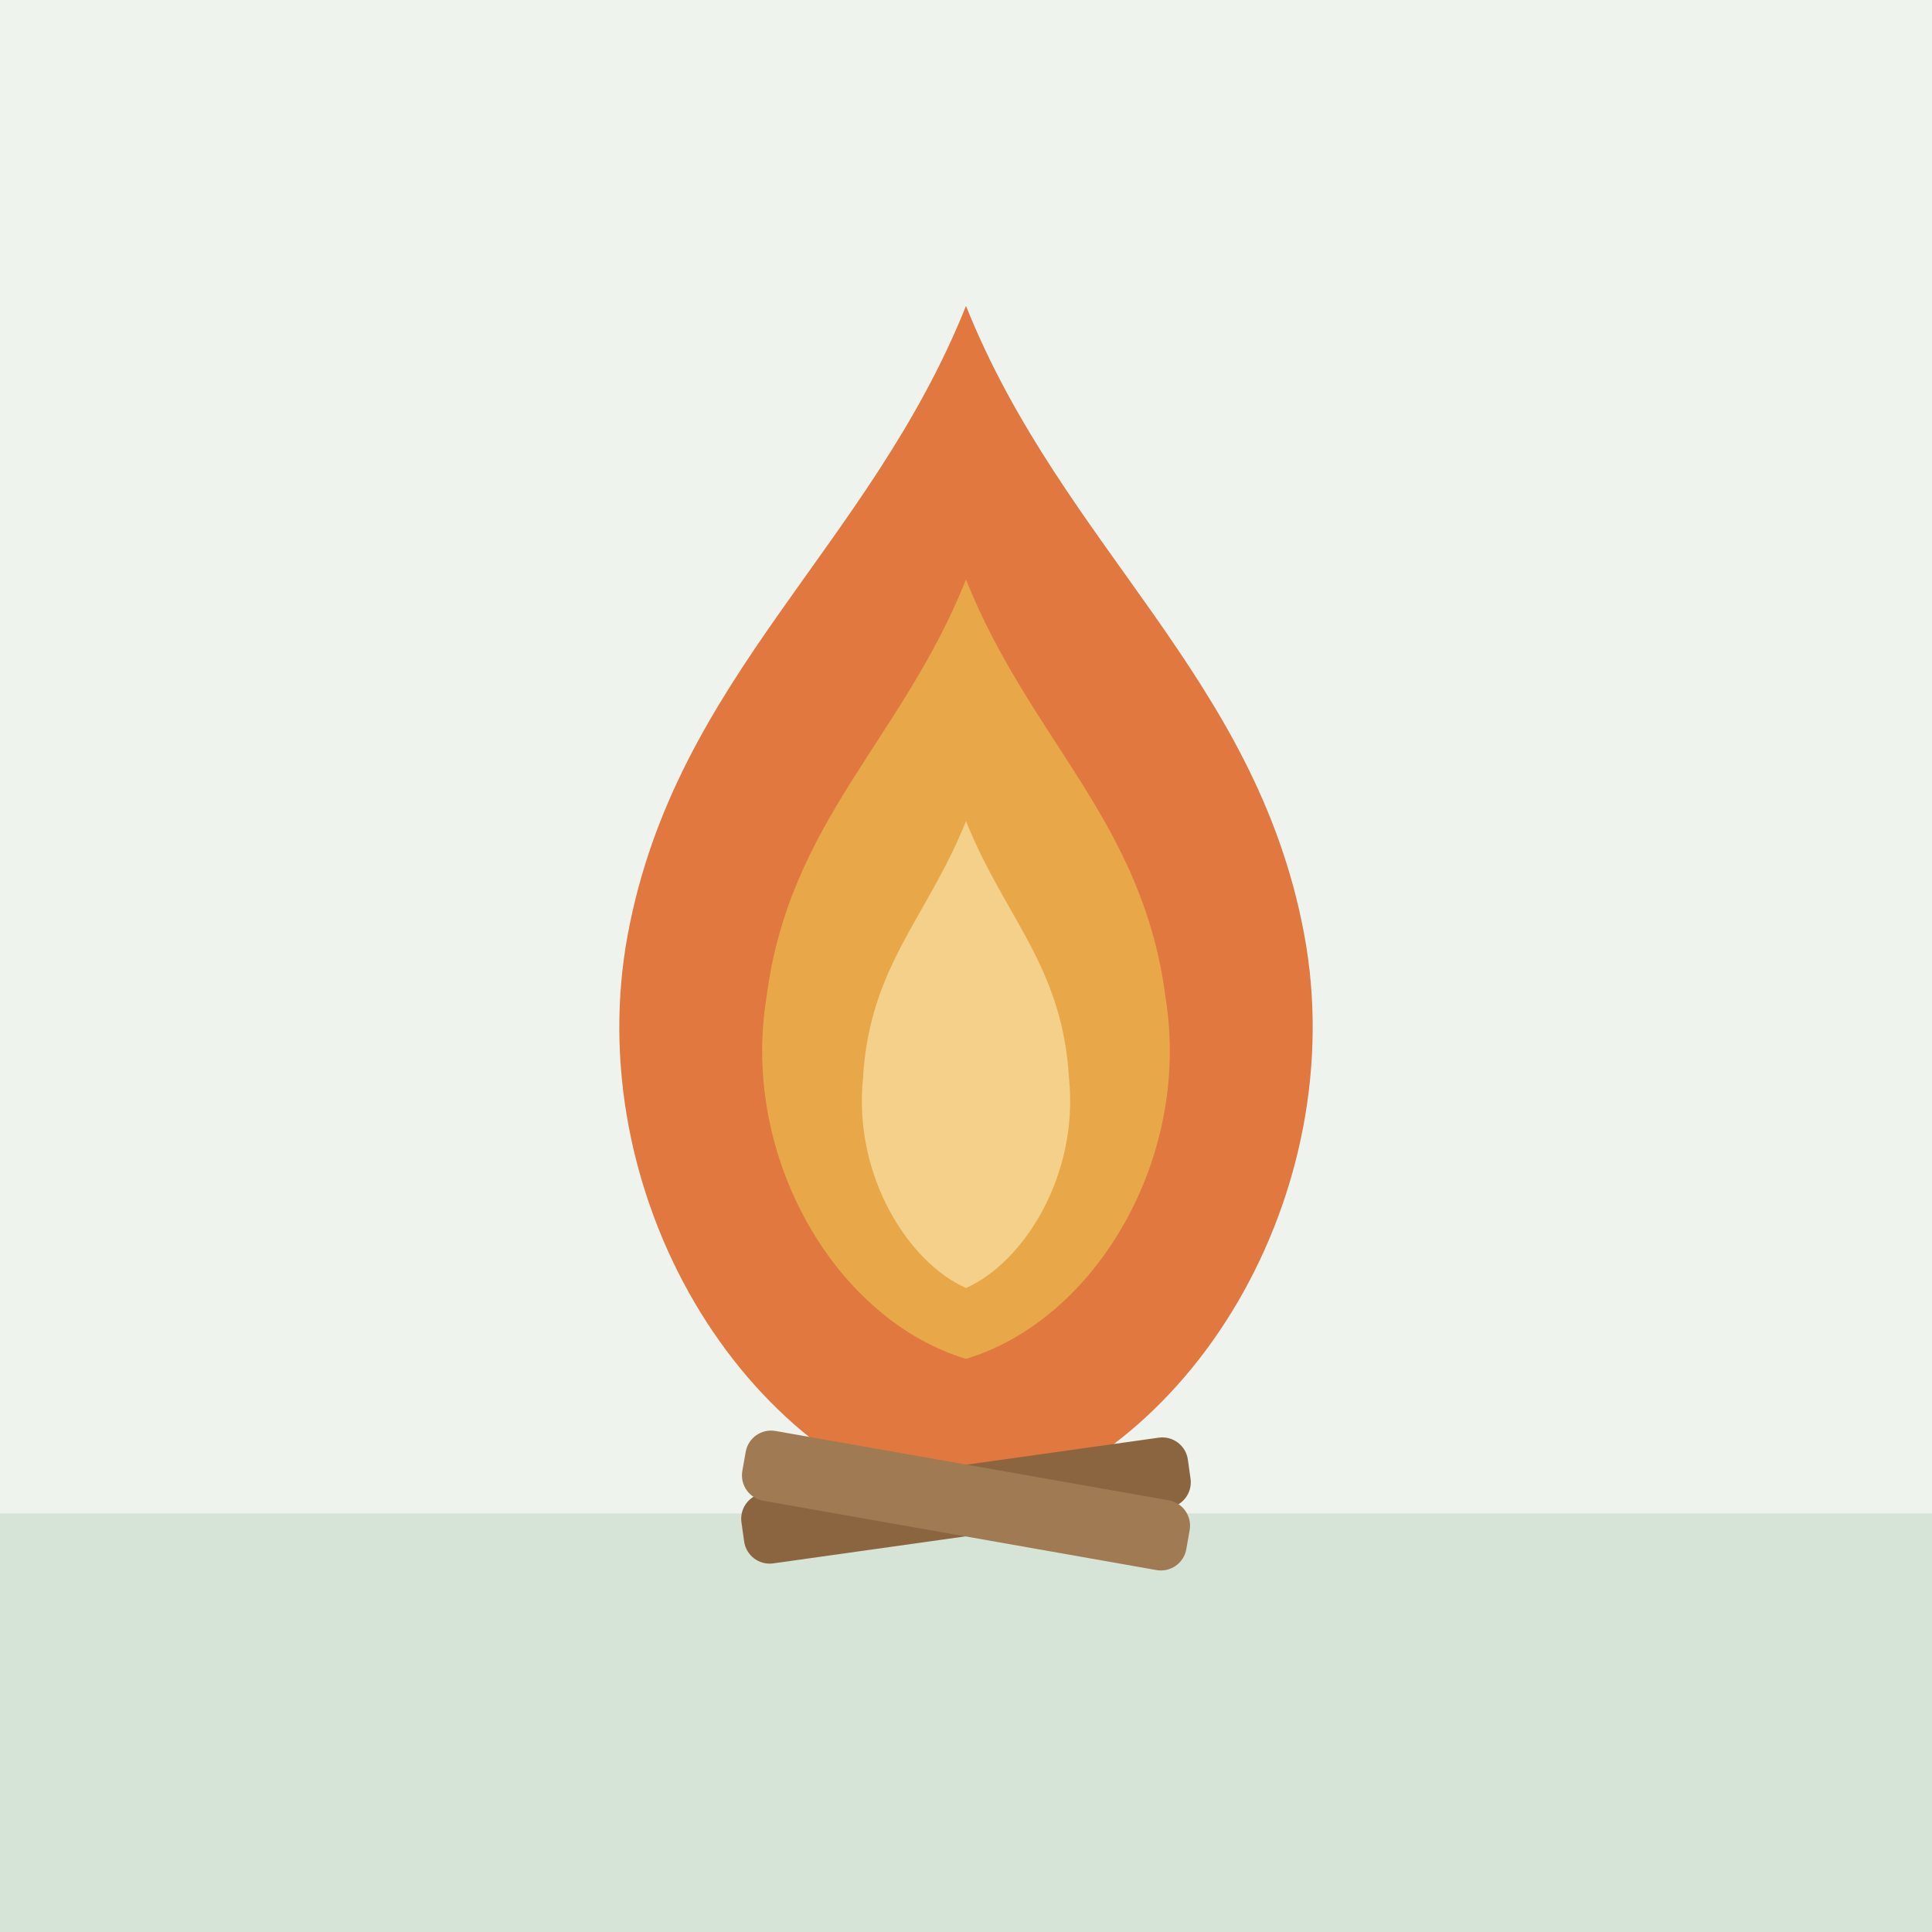
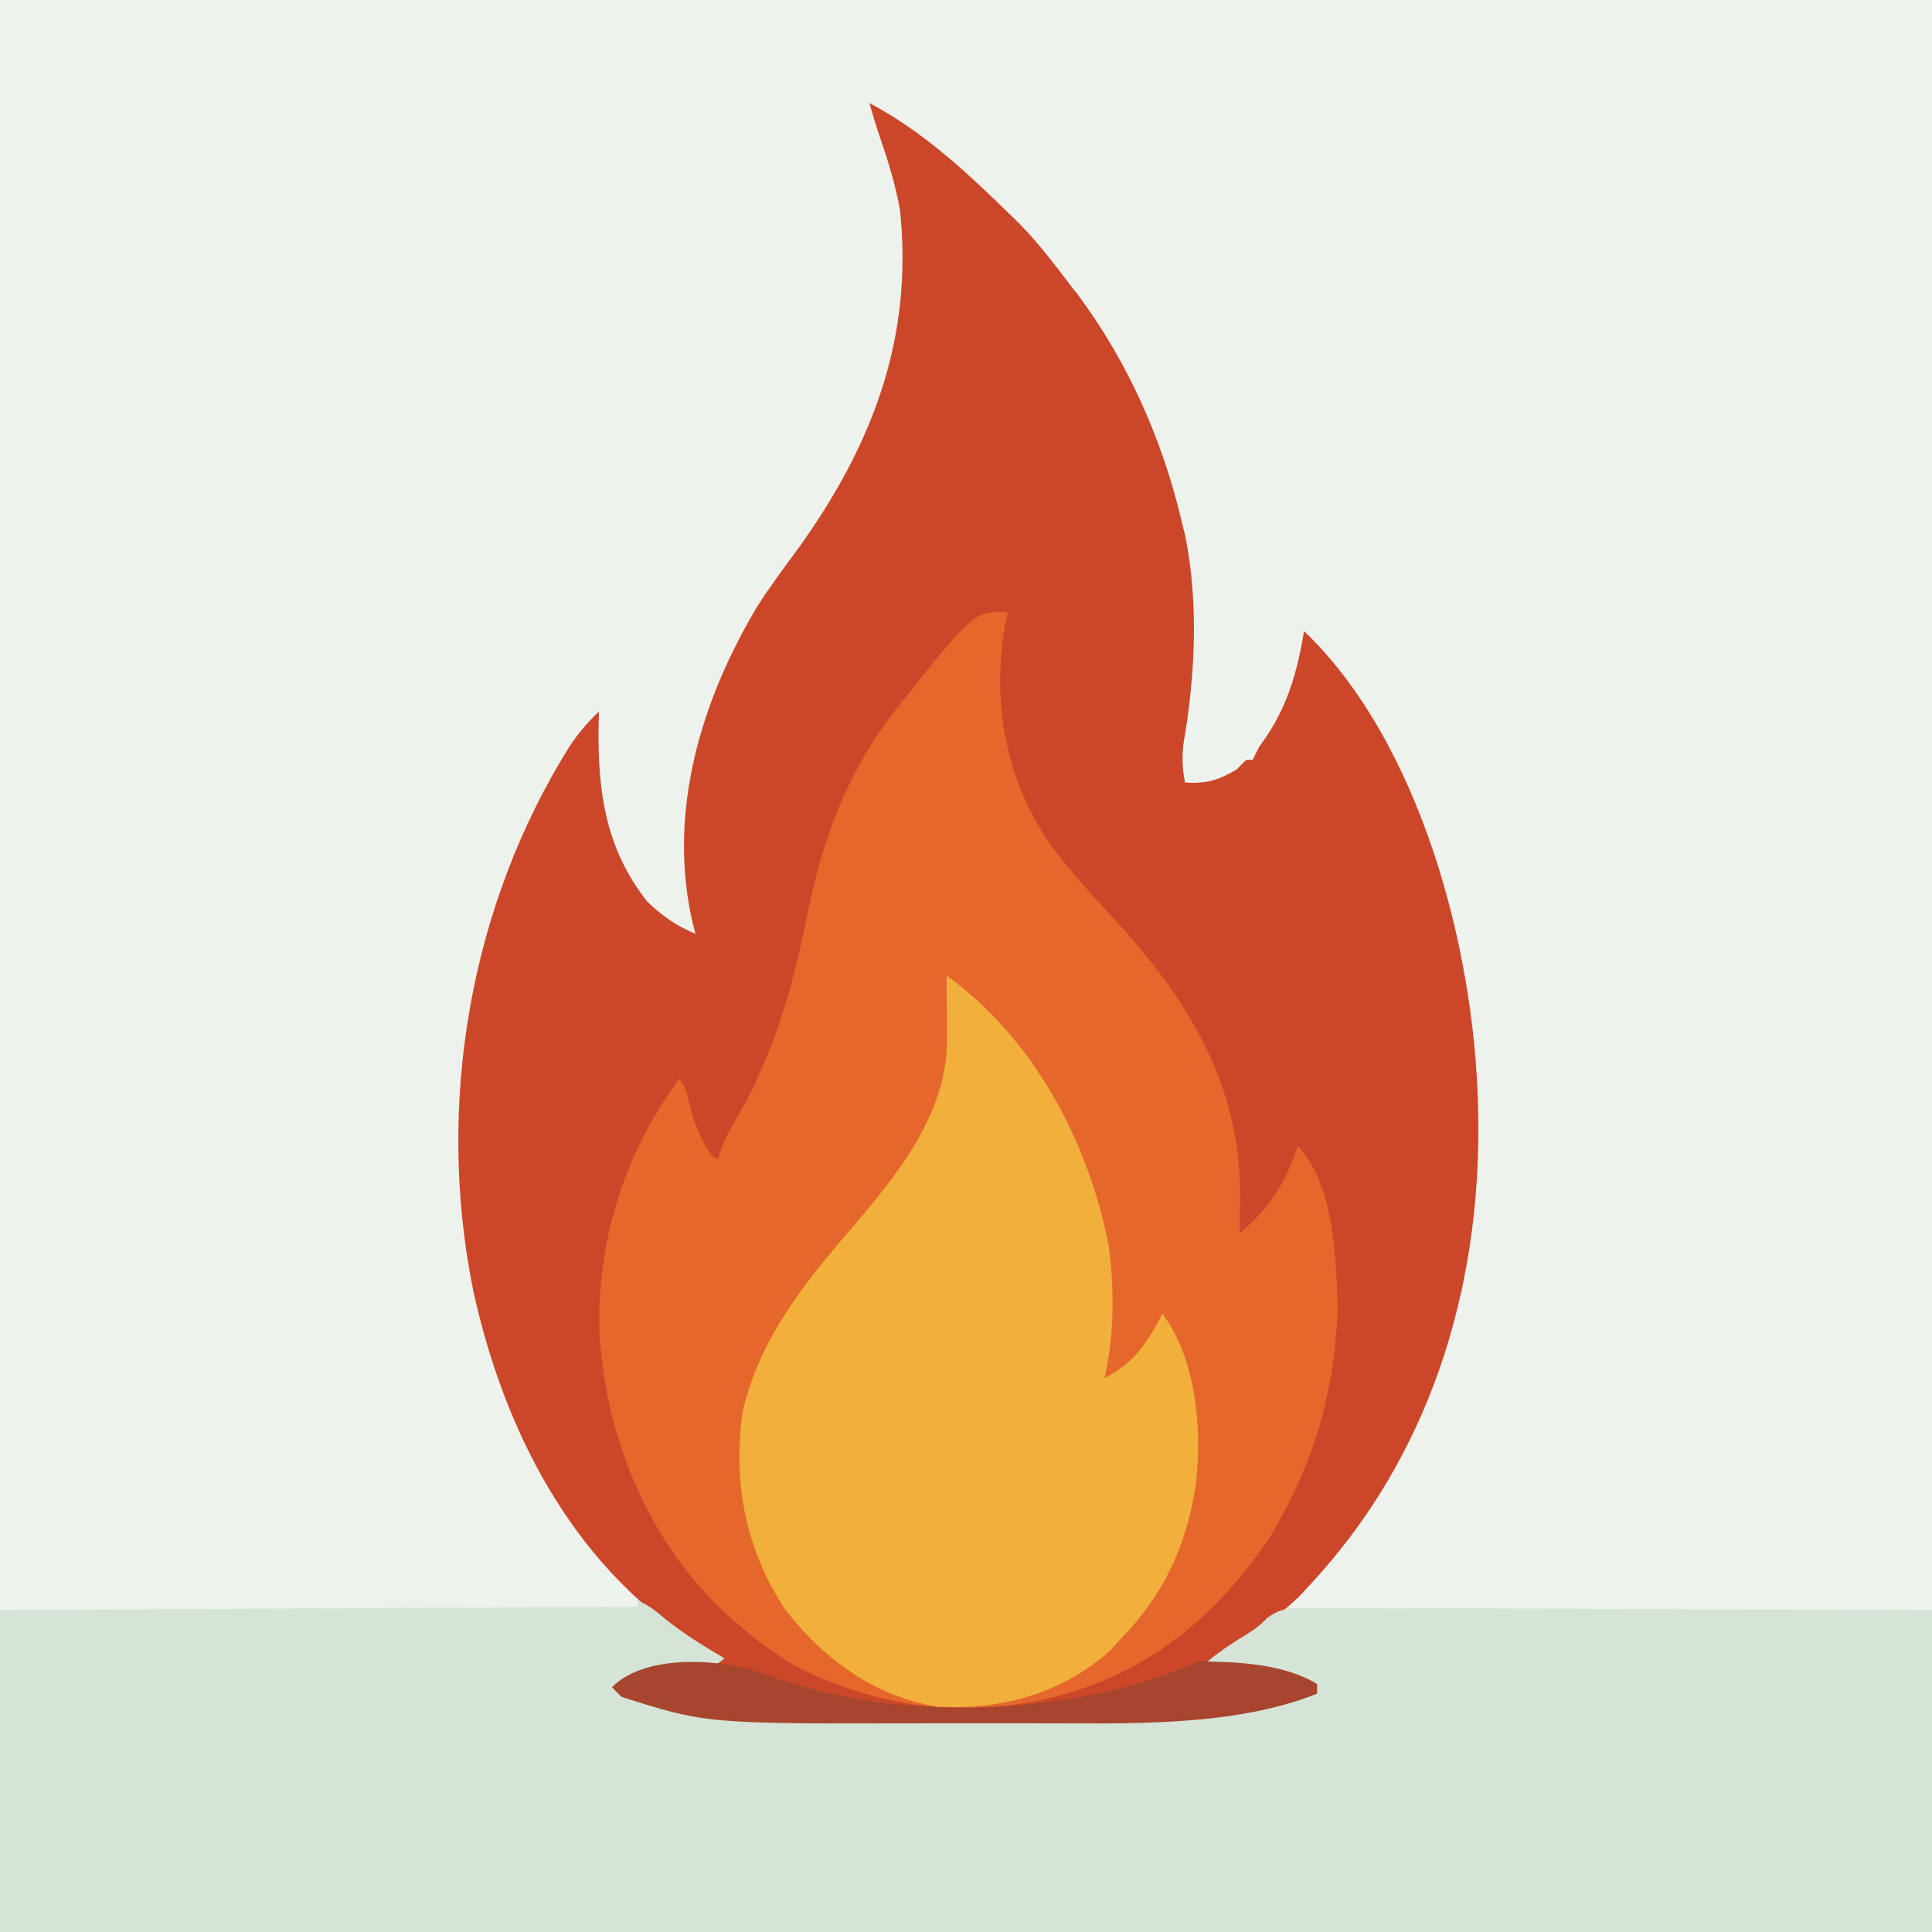
- <svg xmlns="http://www.w3.org/2000/svg" width="600" height="600" viewBox="0 0 600 600" role="img" aria-label="Fire">
-   <rect width="600" height="600" fill="#EEF3EE" />
-   <rect y="470" width="600" height="130" fill="#D5E4D7" />
-   <path fill="#E07840" d="M300 95 C330 170 390 210 405 290 C420 370 370 455 300 470 C230 455 180 370 195 290 C210 210 270 170 300 95 Z" />
-   <path fill="#E8A84A" d="M300 180 C320 230 355 255 362 310 C370 360 340 410 300 422 C260 410 230 360 238 310 C245 255 280 230 300 180 Z" />
-   <path fill="#F5D08A" d="M300 255 C312 285 330 300 332 335 C335 365 318 392 300 400 C282 392 265 365 268 335 C270 300 288 285 300 255 Z" />
-   <rect x="230" y="455" width="140" height="22" rx="8" fill="#8B6540" transform="rotate(-8 300 466)" />
-   <rect x="230" y="455" width="140" height="22" rx="8" fill="#A07A52" transform="rotate(10 300 466)" />
+ <svg xmlns="http://www.w3.org/2000/svg" version="1.1" width="600" height="600" viewBox="0 0 600 600" role="img" aria-label="Fire">
+   <path d="M0 0 C198 0 396 0 600 0 C600 198 600 396 600 600 C402 600 204 600 0 600 C0 402 0 204 0 0 Z " fill="#EDF2ED" transform="translate(0,0)" />
+   <path d="M0 0 C15.9 8.4 29.2 20.5 42 33 C42.8 33.8 43.7 34.6 44.5 35.4 C51.1 41.7 56.5 48.8 62 56 C62.8 57.1 63.6 58.1 64.5 59.2 C80.2 80.2 91 104.5 97 130 C97.3 131.3 97.6 132.6 98 134 C102.3 154.9 101.2 177.7 97.6 198.6 C97 203 97.2 206.6 98 211 C104.5 211.5 108.4 210.3 114 207 C115 206 116 205 117 204 C117.7 204 118.3 204 119 204 C119.7 202.7 120.3 201.4 121 200 C121.9 198.7 122.9 197.4 123.8 196 C130.3 185.9 133 175.8 135 164 C171 198.5 187.8 262.3 189 311 C189 312.5 189.1 314 189.1 315.6 C189.8 369.1 173.7 420.5 137 460 C135.8 461.3 134.6 462.6 133.4 463.9 C125.4 471.4 116.6 477.7 107 483 C110.2 486.2 120.1 485.6 124.4 486.1 C129.4 486.9 133.5 487.9 138 490 C138.7 491 139.3 492 140 493 C126 501.4 105 501 89 502 C87.6 502.1 86.3 502.2 84.9 502.3 C73.6 502.9 62.4 503.2 51 503.2 C49.3 503.2 47.6 503.2 45.8 503.2 C42.1 503.2 38.4 503.2 34.8 503.2 C29.2 503.2 23.7 503.2 18.2 503.2 C-50.6 503.3 -50.6 503.3 -77 495 C-77.5 494.5 -77.5 494.5 -80 492 C-72.5 484.5 -57.1 485 -47 484 C-49.7 481.3 -52.1 479.6 -55.3 477.6 C-92.9 452.7 -113.5 411.9 -123 369 C-134.7 311.4 -124.3 249.5 -93 199.6 C-90.3 195.6 -87.5 192.3 -84 189 C-84 190.4 -84.1 191.8 -84.1 193.3 C-84.4 213.7 -82 231.5 -69 248 C-64.4 252.4 -59.9 255.6 -54 258 C-54.3 256.9 -54.6 255.8 -54.9 254.6 C-62.8 220.4 -52.4 185.7 -34.8 156.3 C-30.9 150.2 -26.6 144.4 -22.3 138.6 C0.9 106.4 13.7 73.1 9.5 33.2 C8.1 25.4 5.8 17.9 3.2 10.4 C2 7 1 3.5 0 0 Z " fill="#CC4729" transform="translate(270,32)" />
+   <path d="M0 0 C4 2 4 2 8.4 5.6 C14.3 10.4 20.5 14.2 27 18 C22.8 22.2 14.3 21.4 8.6 22.1 C3.4 22.9 -1.1 24.1 -6 26 C-6.3 26.7 -6.7 27.3 -7 28 C18.6 38.3 50.5 37.1 77.8 37.2 C79.5 37.2 81.2 37.2 83 37.2 C86.7 37.2 90.3 37.2 94 37.2 C99.5 37.2 105 37.2 110.5 37.2 C181.7 37.3 181.7 37.3 209 29 C209.7 28.3 210.3 27.7 211 27 C206.3 24.2 203.7 23.3 198.5 22.4 C197.1 22.2 195.7 21.9 194.2 21.7 C188.5 20.8 182.8 19.9 177 19 C181.2 15.5 185.6 12.7 190.2 9.9 C193 8 193 8 195.6 5.4 C199.9 2.4 202.2 2.4 207.4 2.4 C209.1 2.4 210.9 2.4 212.6 2.4 C213.6 2.4 213.6 2.4 218.3 2.4 C220.3 2.4 222.3 2.4 224.3 2.4 C229.7 2.4 235.2 2.5 240.6 2.5 C246.3 2.5 251.9 2.5 257.6 2.5 C268.4 2.5 279.1 2.6 289.8 2.6 C304.4 2.7 318.9 2.7 333.4 2.8 C356.3 2.8 379.1 2.9 402 3 C402 36 402 69 402 103 C204 103 6 103 -198 103 C-198 70 -198 37 -198 3 C-132.7 2.7 -67.3 2.3 0 2 C0 1.3 0 0.7 0 0 Z " fill="#D5E4D6" transform="translate(198,497)" />
+   <path d="M0 0 C-0.3 1.5 -0.7 3.1 -1 4.6 C-5 29.1 -0.5 52.7 13.7 73 C19.7 80.9 26.2 88.1 32.9 95.3 C55.9 120.2 72.3 146.8 72.1 181.4 C72.1 182.6 72.1 183.7 72 184.8 C72 187.5 72 190.3 72 193 C81.2 185.4 86.3 177.3 90 166 C101.2 177.2 102 200.9 102.4 216 C101.8 239.1 96.2 260.8 85 281 C84.1 282.7 83.1 284.4 82.2 286.1 C66.5 310.1 45.8 328.1 18 336 C16.9 336.3 15.8 336.6 14.7 336.9 C-12.3 344.2 -41.7 340.1 -66.3 327.2 C-71.9 323.9 -77 320.2 -82 316 C-83 315.2 -84 314.3 -85.1 313.4 C-110.5 291.1 -124.5 258.5 -126.8 225.1 C-127.9 196.3 -119.3 168.1 -102 145 C-100 148 -100 148 -98.7 153.6 C-97.3 159.4 -95.2 164 -92 169 C-91.3 169.3 -90.7 169.7 -90 170 C-89.9 169.6 -89.9 169.6 -89.4 167.7 C-87.8 163.6 -85.8 159.9 -83.6 156.2 C-72 135.8 -66.5 115.1 -61.9 92.3 C-57.4 70.3 -49.7 49.9 -36 32 C-35.6 31.5 -35.6 31.5 -33.8 29.1 C-10.7 0 -10.7 0 0 0 Z " fill="#E5672B" transform="translate(313,190)" />
+   <path d="M0 0 C27.1 19.6 43.9 51.4 50.3 83.7 C52.1 97.4 52.1 111.5 49 125 C58.1 120.4 62.4 113.9 67 105 C77.7 119.3 79.4 141.4 77.3 158.6 C74.4 177.2 67.2 192.6 54 206 C52.9 207.2 51.9 208.4 50.8 209.6 C35.6 223.1 16.8 228.1 -3 227 C-22.3 223.9 -38.5 212.1 -50.2 196.7 C-62.5 178.2 -66.4 157.5 -63.4 135.6 C-58.4 113.4 -44.6 95.9 -30.1 79.1 C-15.7 62.3 0.2 43.1 0.1 19.8 C0.1 18.7 0.1 17.5 0.1 16.3 C0.1 15.1 0.1 13.9 0.1 12.7 C0.1 11.5 0.1 10.3 0 9 C0 6 0 3 0 0 Z " fill="#F1B03C" transform="translate(294,303)" />
+   <path d="M0 0 C39.3 14.7 92.6 12.7 131.1 -3.4 C131.7 -3.7 132.4 -4 133.1 -4.4 C145.3 -4.3 159.4 -3.8 170.1 2.6 C170.1 3.6 170.1 4.6 170.1 5.6 C143.7 16.2 110.1 14.8 82.1 14.8 C81.2 14.8 81.2 14.8 76.8 14.8 C73.2 14.8 69.5 14.8 65.8 14.8 C60.3 14.8 54.8 14.8 49.3 14.8 C-19.5 15 -19.5 15 -45.9 6.6 C-46.9 5.6 -47.9 4.6 -48.9 3.6 C-38 -7.3 -13.2 -5.2 0 0 Z " fill="#A7452E" transform="translate(238.9375,520.375)" />
</svg>
